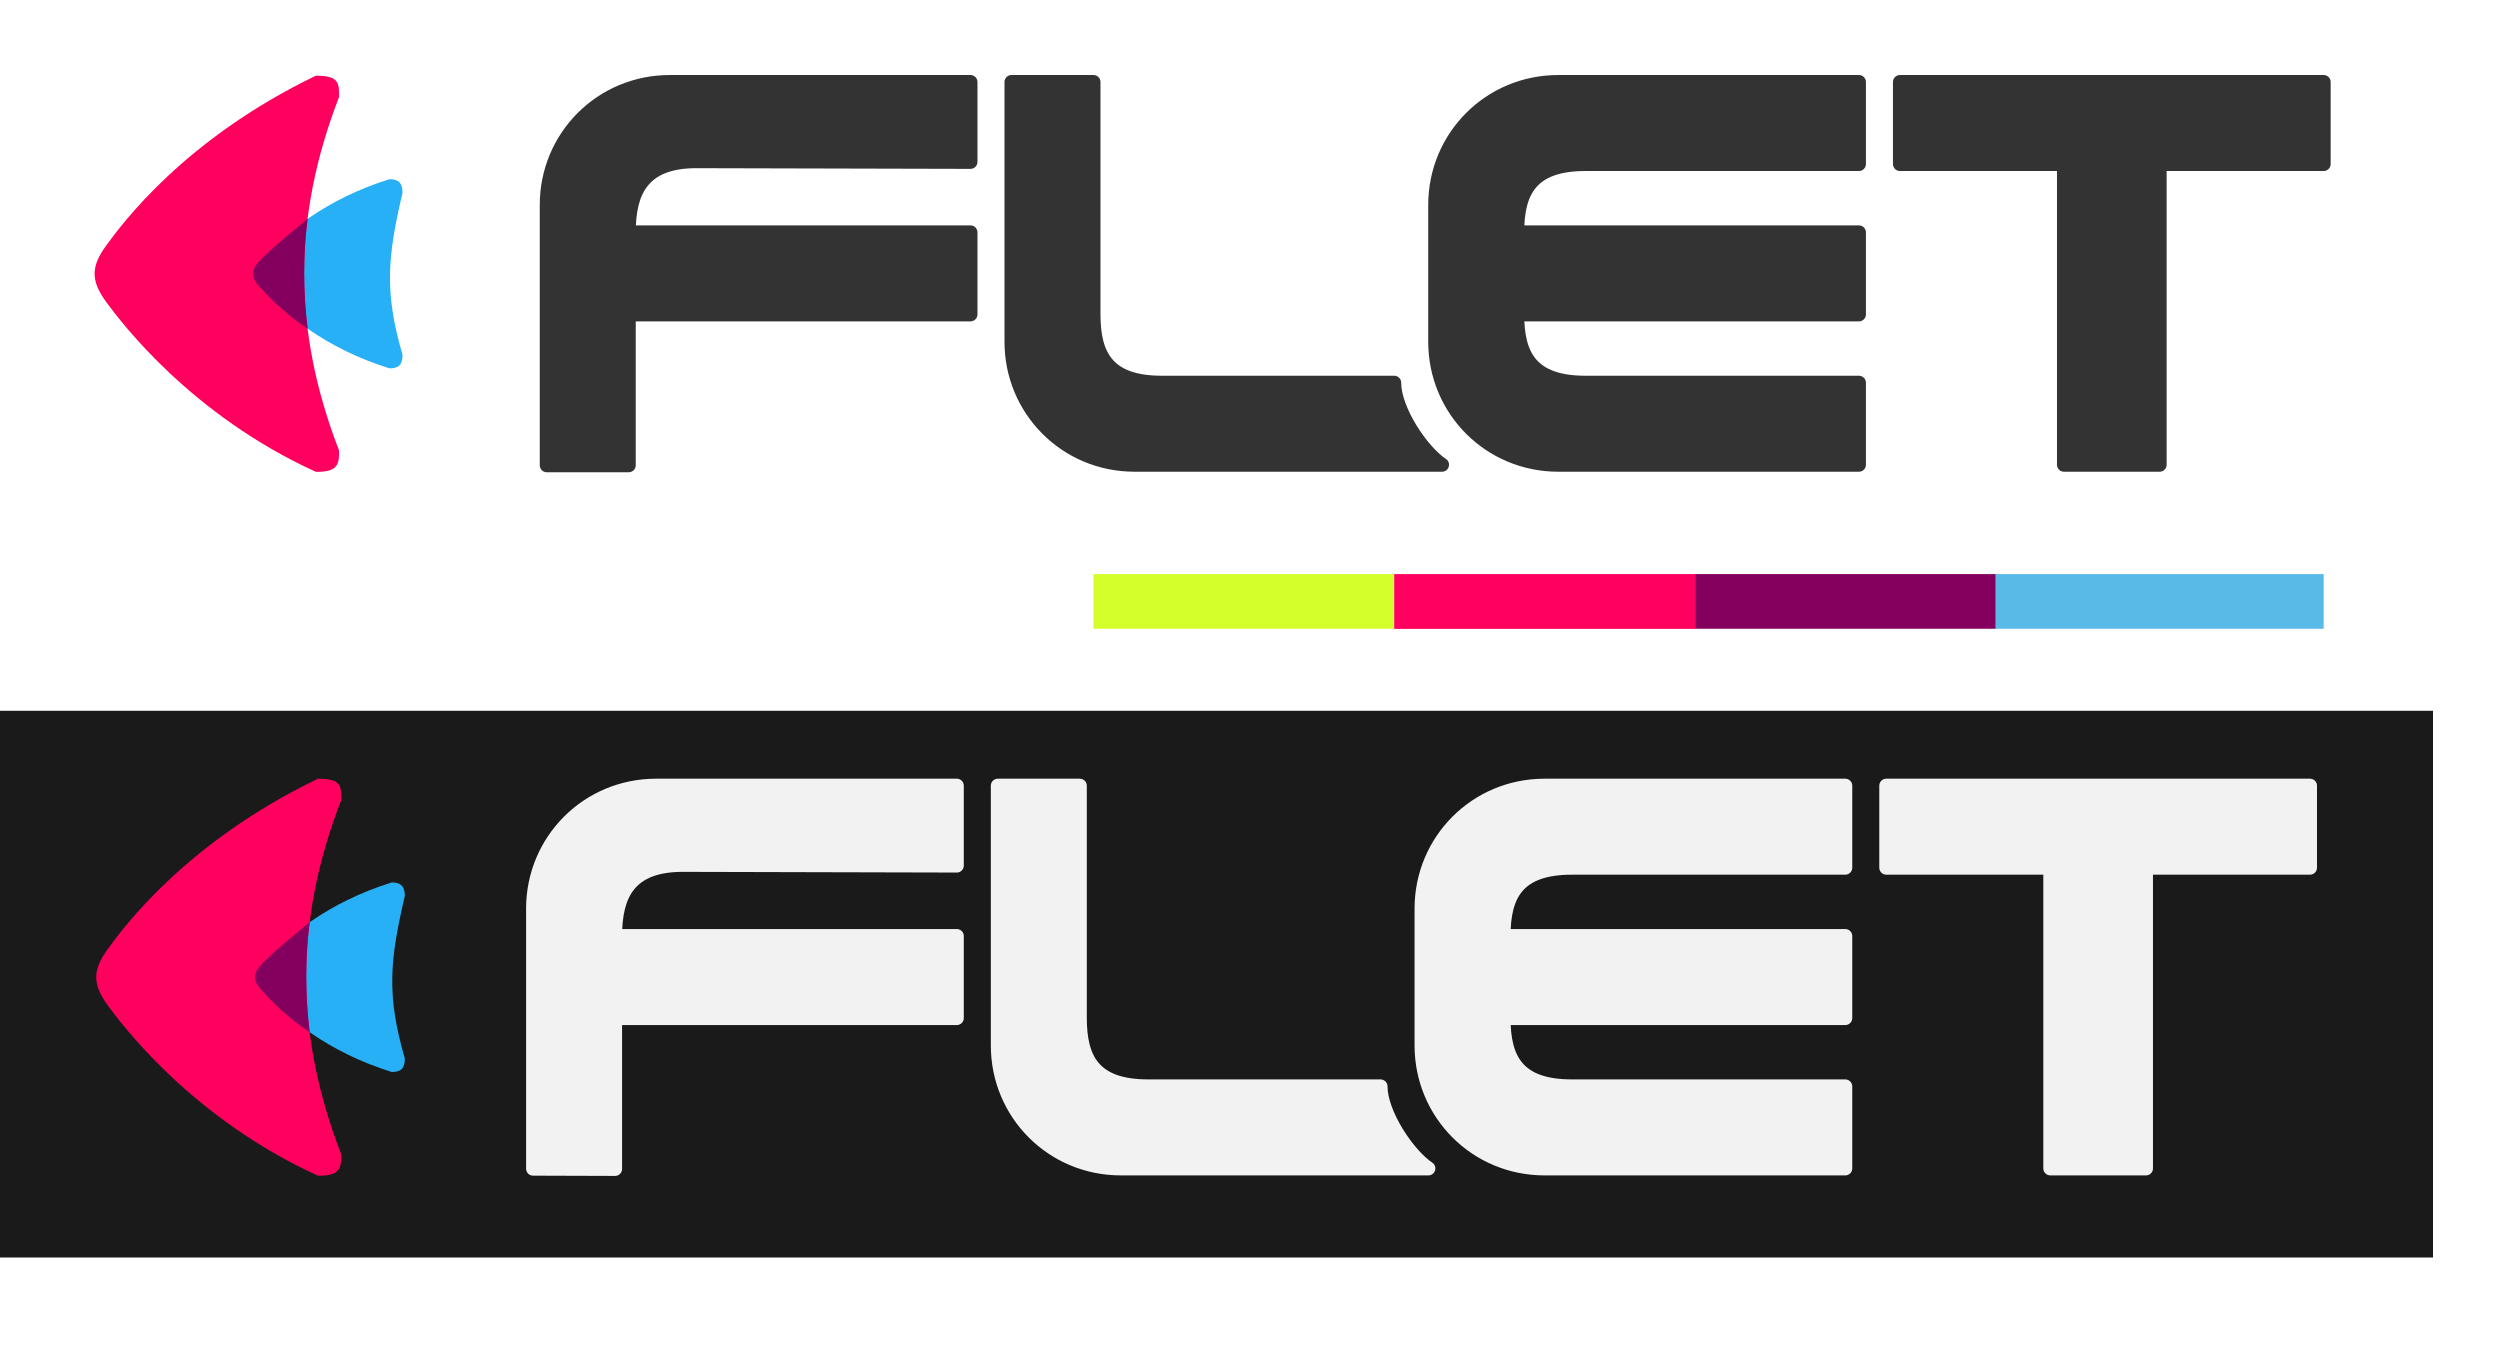
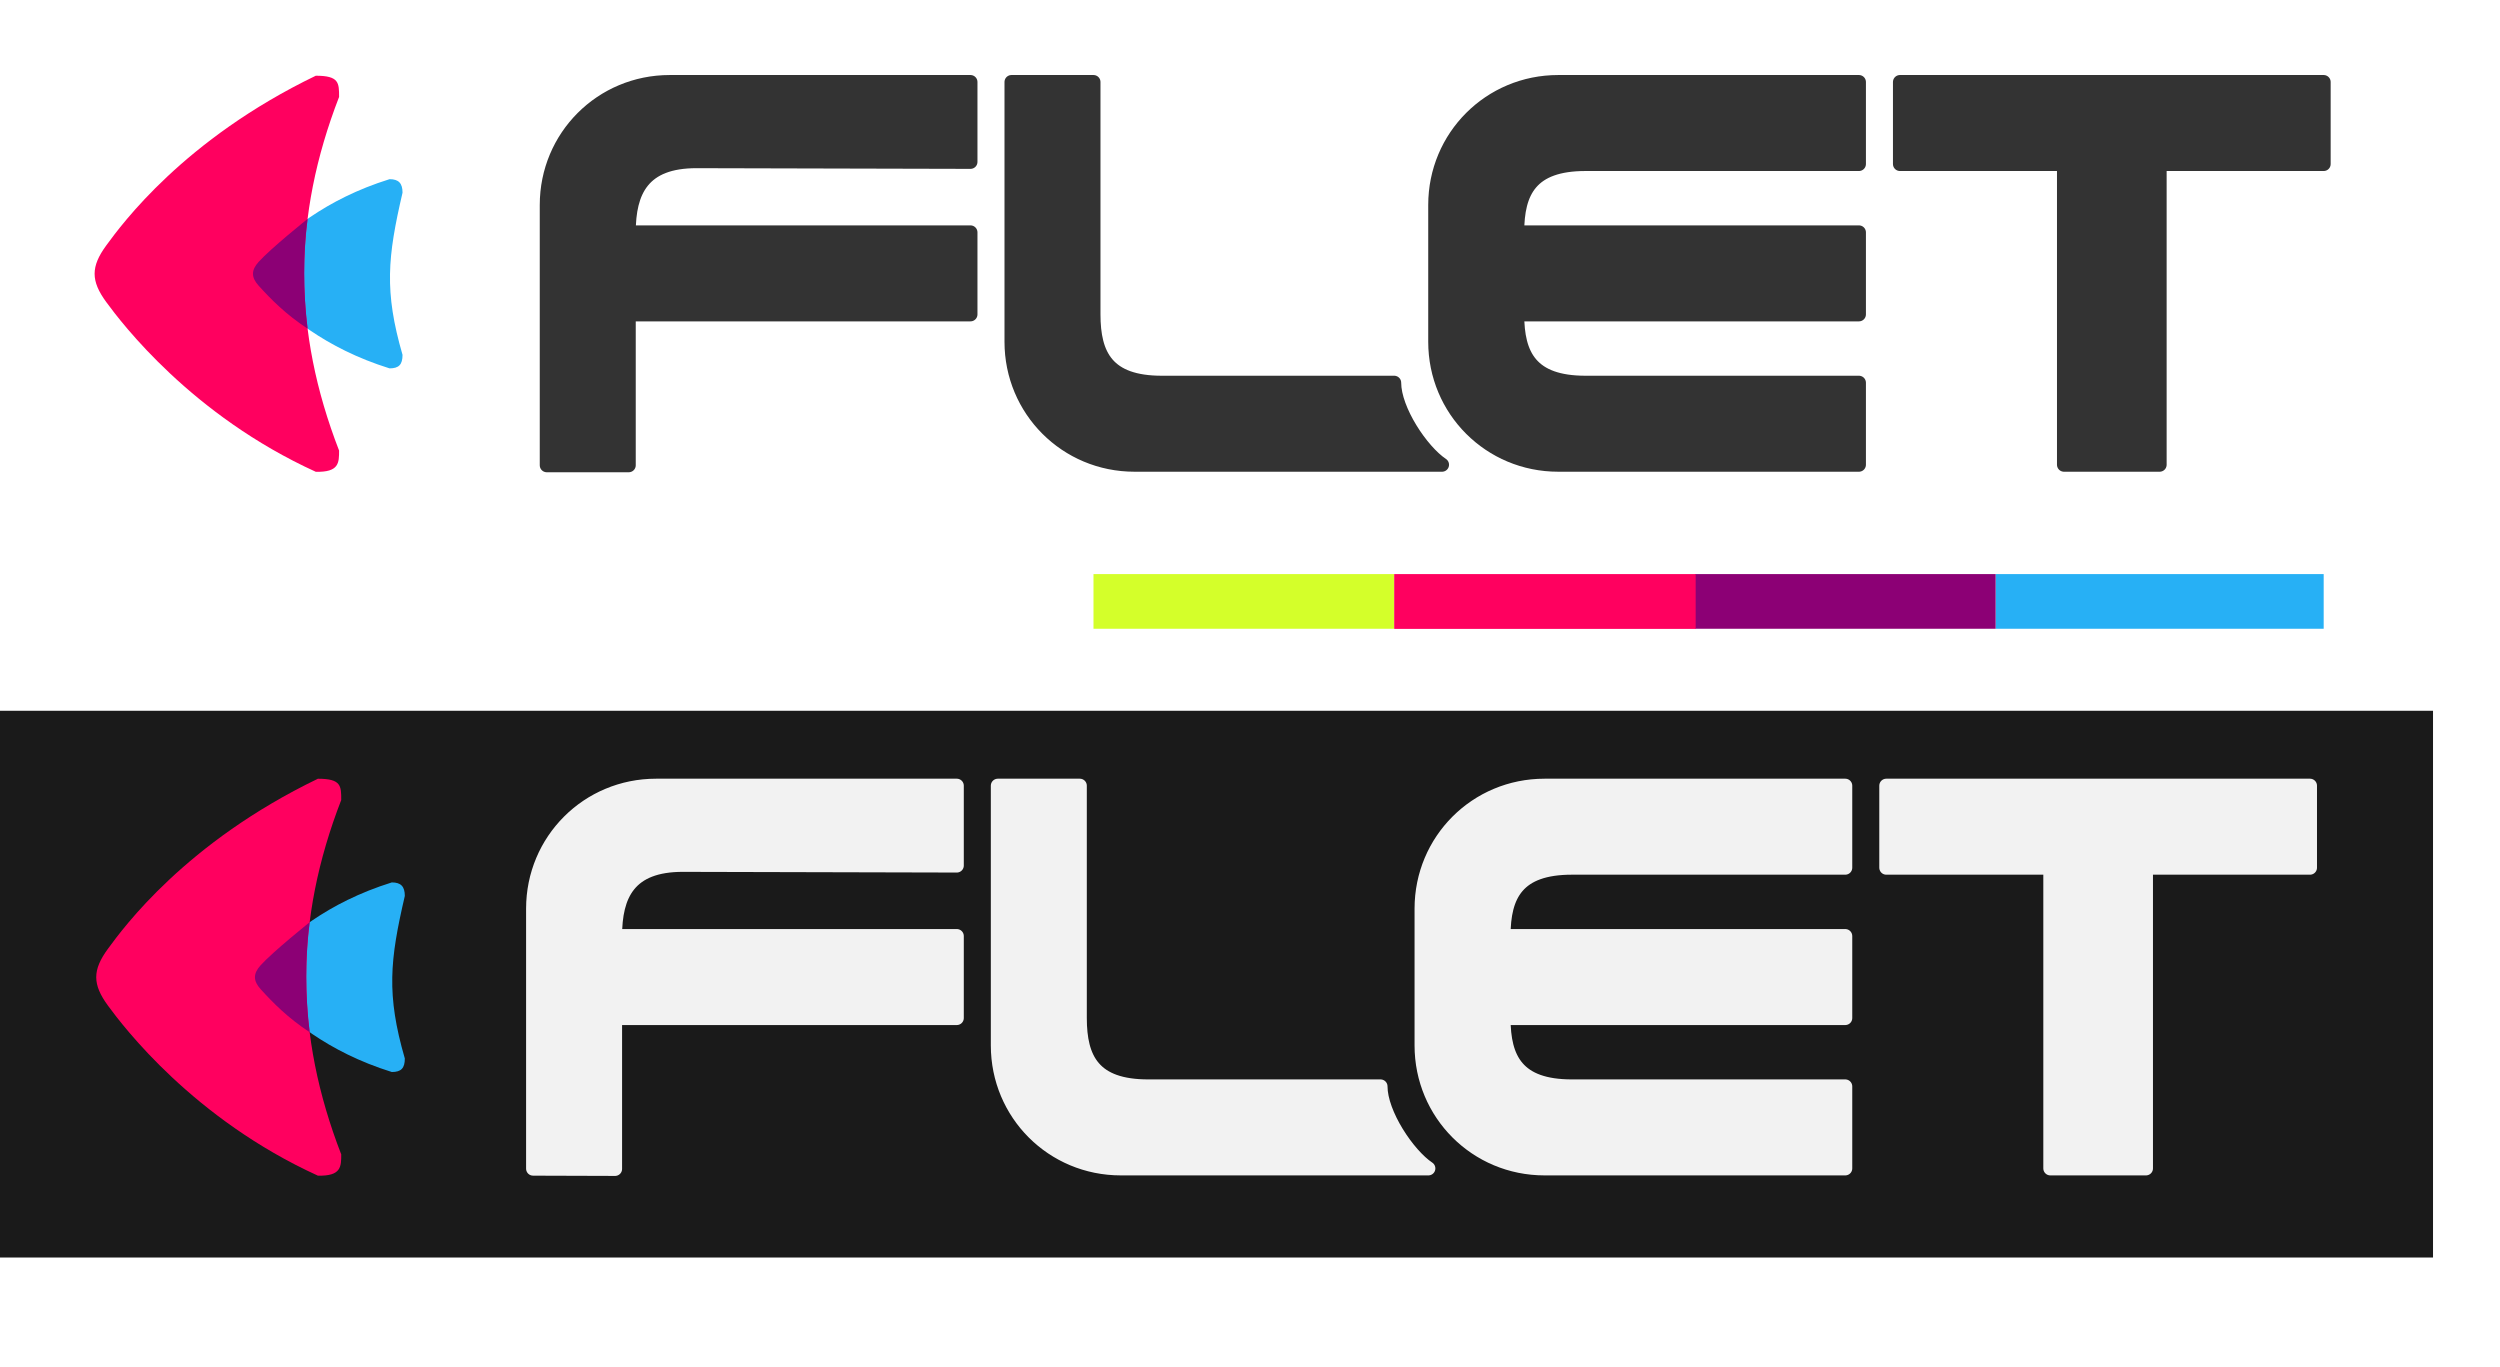
- <svg xmlns="http://www.w3.org/2000/svg" viewBox="0 0 1829 1000" role="img" aria-label="FLET" version="1.1" id="svg4" width="1829" height="1000">
+ <svg xmlns="http://www.w3.org/2000/svg" viewBox="0 0 1829 1000" role="img" aria-label="FLET" version="1.1" id="svg4" width="1829" height="1000" xml:space="preserve">
  <defs id="defs4" />
  <rect style="font-variation-settings:'wght' 500;fill:#1a1a1a;stroke:#4d4d4d;stroke-width:0" id="rect2" width="1780" height="400" x="-5.6843419e-14" y="520" />
  <path d="m 1390,60 h 310 v 60 h -120 v 220 h -70 V 120 h -120 z" id="path4" style="fill:#333333;fill-opacity:1;stroke:#333333;stroke-width:10.227;stroke-linecap:round;stroke-linejoin:round;stroke-dasharray:none;stroke-opacity:1" />
  <path d="m 1050,150 c 0,-50 40,-90 90,-90 h 220 v 60 h -200 c -40,0 -50,20 -50,50 h 250 v 60 h -250 c 0,30 10,50 50,50 h 200 v 60 h -220 c -50,0 -90,-40 -90,-90 z" id="path3" style="fill:#333333;fill-opacity:1;stroke:#333333;stroke-width:10.227;stroke-linecap:round;stroke-linejoin:round;stroke-dasharray:none;stroke-opacity:1" />
  <path d="m 740,60 h 60 v 170 c 0,30 10,50 50,50 50,0 100,0 170,0 0,20 20,50 35,60 H 830 c -50,0 -90,-40 -90,-90 z" id="path2" style="fill:#333333;fill-opacity:1;stroke:#333333;stroke-width:10.227;stroke-linecap:round;stroke-linejoin:round;stroke-dasharray:none;stroke-opacity:1" />
  <path d="m 490,60 h 220 v 58.434 L 509.734,117.928 C 470,117.827 460,140 460,170 h 250 v 60 H 460 V 340.385 H 400 V 150 c 0,-50 40,-90 90,-90 z" id="path1-0" style="fill:#333333;fill-opacity:1;stroke:#333333;stroke-width:10.227;stroke-linecap:round;stroke-linejoin:round;stroke-dasharray:none;stroke-opacity:1" />
  <rect style="font-variation-settings:'wght' 500;fill:#d4ff2a;fill-opacity:1;stroke:#000000;stroke-width:0;stroke-dasharray:none;stroke-opacity:1" id="rect18" width="220" height="40" x="800" y="420" ry="0" />
-   <rect style="font-variation-settings:'wght' 500;fill:#5abae7;fill-opacity:1;stroke:#000000;stroke-width:0;stroke-dasharray:none;stroke-opacity:1" id="rect18-3" width="240" height="40" x="1460" y="420" ry="0" />
-   <rect style="font-variation-settings:'wght' 500;fill:#83005f;fill-opacity:1;stroke:#000000;stroke-width:0;stroke-dasharray:none;stroke-opacity:1" id="rect18-6" width="220" height="40" x="1240" y="420" ry="0" />
+   <rect style="font-variation-settings:'wght' 500;fill:#27b0f5;fill-opacity:1;stroke:#000000;stroke-width:0;stroke-dasharray:none;stroke-opacity:1" id="rect18-3" width="240" height="40" x="1460" y="420" ry="0" />
+   <rect style="font-variation-settings:'wght' 500;fill:#8c0075;fill-opacity:1;stroke:#000000;stroke-width:0;stroke-dasharray:none;stroke-opacity:1" id="rect18-6" width="220" height="40" x="1240" y="420" ry="0" />
  <rect style="font-variation-settings:'wght' 500;fill:#ff005f;fill-opacity:1;stroke:#000000;stroke-width:0;stroke-dasharray:none;stroke-opacity:1" id="rect18-6-1" width="220.55" height="40.1" x="1020" y="420" ry="0" />
  <path d="m 1380,574.808 h 310 v 60 h -120 v 220 h -70 v -220 H 1380 Z" id="path4-3" style="fill:#f2f2f2;fill-opacity:1;stroke:#f2f2f2;stroke-width:10.227;stroke-linecap:round;stroke-linejoin:round;stroke-dasharray:none;stroke-opacity:1" />
  <path d="m 1040,664.808 c 0,-50 40,-90 90,-90 h 220 v 60 h -200 c -40,0 -50,20 -50,50 h 250 v 60 h -250 c 0,30 10,50 50,50 h 200 v 60 h -220 c -50,0 -90,-40 -90,-90 z" id="path3-7" style="fill:#f2f2f2;fill-opacity:1;stroke:#f2f2f2;stroke-width:10.227;stroke-linecap:round;stroke-linejoin:round;stroke-dasharray:none;stroke-opacity:1" />
  <path d="m 730,574.808 h 60 v 170 c 0,30 10,50 50,50 50,0 100,0 170,0 0,20 20,50 35,60 H 820 c -50,0 -90,-40 -90,-90 z" id="path2-9" style="fill:#f2f2f2;fill-opacity:1;stroke:#f2f2f2;stroke-width:10.227;stroke-linecap:round;stroke-linejoin:round;stroke-dasharray:none;stroke-opacity:1" />
  <path d="M 480,574.808 H 700 V 633.242 L 499.734,632.736 C 460,632.635 450,654.808 450,684.808 h 250 v 60 H 450 V 855.192 L 390,855 V 664.808 c 0,-50 40,-90 90,-90 z" id="path1-0-0" style="fill:#f2f2f2;fill-opacity:1;stroke:#f2f2f2;stroke-width:10.227;stroke-linecap:round;stroke-linejoin:round;stroke-dasharray:none;stroke-opacity:1" />
  <rect style="font-variation-settings:'wght' 500;fill:none;stroke:#4d4d4d;stroke-width:0" id="rect1" width="400" height="400" x="17.462" y="-607.441" />
  <rect style="font-variation-settings:'wght' 500;fill:none;stroke:#4d4d4d;stroke-width:0" id="rect1-9" width="400" height="400" x="1478.743" y="-587.003" />
  <text xml:space="preserve" style="font-size:33.792px;line-height:1.3;font-family:Helvetica;-inkscape-font-specification:'Helvetica, @wght=500';font-variation-settings:'wght' 500;text-align:center;writing-mode:lr-tb;direction:ltr;text-anchor:middle;fill:#1a1a1a;stroke:#b3b3b3;stroke-width:0" x="214.307" y="-156.34" id="text1">
    <tspan id="tspan1" x="214.307" y="-156.34" style="stroke-width:0">icon_web</tspan>
  </text>
  <rect style="font-variation-settings:'wght' 500;fill:none;stroke:#b3b3b3;stroke-width:0" id="rect1-0" width="400" height="400" x="552.732" y="-620.408" />
-   <g id="g3-0" transform="matrix(0.8516165,0,0,0.8516165,-287.9876,-61.97796)">
-     <path fill="#0098da" fill-opacity="0.639" d="m 1231.312,-409.737 c -7.491,-7.802 -7.491,-14.489 0,-22.291 21.403,-22.291 53.507,-50.155 107.014,-66.873 7.491,0 10.701,3.344 10.701,11.146 -12.334,52.97 -15.205,81.274 0,133.746 0,8.019 -3.002,11.145 -10.701,11.145 -53.507,-16.718 -85.611,-44.582 -107.014,-66.873 z" id="path2-6-5-3-0-5-8-8" style="display:inline;mix-blend-mode:normal;fill:#27b0f5;fill-opacity:1;stroke-width:2.14;stroke-dasharray:none" />
-     <path fill="#ee3167" d="m 1104.677,-444.224 c 12.802,-17.499 64.008,-87.497 172.822,-139.995 19.202,0 19.202,5.833 19.202,17.499 -38.405,99.163 -38.405,192.493 0,291.656 0,10.087 0,17.948 -19.202,17.499 -102.413,-46.665 -160.02,-122.496 -172.822,-139.995 -12.802,-17.499 -12.802,-29.166 0,-46.665 z" id="path1-7-1-7-9-5-9-4" style="fill:#ff005f;fill-opacity:1;stroke-width:0;stroke-dasharray:none" />
-     <path id="path5-7-0-3-8-3-9" style="display:inline;mix-blend-mode:normal;fill:#83005f;fill-opacity:1;stroke-width:1.828;stroke-dasharray:none" d="m 1230.349,-430.697 c -6.207,6.871 -6.207,12.76 0,19.631 10.26,11.358 22.475,23.677 40.388,35.47 -3.778,-30.375 -3.737,-62.294 -0.017,-90.529 0,0 -30.111,24.07 -40.37,35.428 z" />
-   </g>
+   <path fill="#0098da" fill-opacity="0.639" d="m 760.618,-410.917 c -6.379,-6.644 -6.379,-12.339 0,-18.983 18.227,-18.983 45.568,-42.713 91.135,-56.95 6.379,0 9.113,2.848 9.113,9.492 -10.504,45.11 -12.949,69.214 0,113.9 0,6.829 -2.556,9.492 -9.113,9.492 -45.567,-14.238 -72.908,-37.967 -91.135,-56.95 z" id="path2-6-5-3-0-5-8-8" style="display:inline;mix-blend-mode:normal;fill:#27b0f5;fill-opacity:1;stroke-width:1.822;stroke-dasharray:none" />
+   <path fill="#ee3167" d="m 652.774,-440.287 c 10.902,-14.903 54.51,-74.514 147.178,-119.222 16.353,0 16.353,4.968 16.353,14.903 -32.706,84.449 -32.706,163.93 0,248.379 0,8.59 0,15.285 -16.353,14.903 -87.217,-39.741 -136.276,-104.319 -147.178,-119.222 -10.902,-14.903 -10.902,-24.838 0,-39.741 z" id="path1-7-1-7-9-5-9-4" style="fill:#ff005f;fill-opacity:1;stroke-width:0;stroke-dasharray:none" />
+   <path id="path5-7-0-3-8-3-9" style="display:inline;mix-blend-mode:normal;fill:#8c0075;fill-opacity:1;stroke-width:1.557;stroke-dasharray:none" d="m 759.798,-428.767 c -5.286,5.851 -5.286,10.867 0,16.718 8.737,9.673 19.14,20.164 34.395,30.206 -3.217,-25.868 -3.182,-53.05 -0.015,-77.096 0,0 -25.643,20.499 -34.38,30.171 z" />
  <text xml:space="preserve" style="font-size:33.792px;line-height:1.3;font-family:Helvetica;-inkscape-font-specification:'Helvetica, @wght=500';font-variation-settings:'wght' 500;text-align:center;writing-mode:lr-tb;direction:ltr;text-anchor:middle;fill:#1a1a1a;stroke:#b3b3b3;stroke-width:0" x="749.576" y="-169.307" id="text1-1">
    <tspan id="tspan1-3" x="749.576" y="-169.307" style="stroke-width:0">icon</tspan>
  </text>
  <rect style="font-variation-settings:'wght' 500;fill:none;stroke:#b3b3b3;stroke-width:0" id="rect1-0-0" width="400" height="400" x="1022.052" y="-620.883" />
  <text xml:space="preserve" style="font-size:33.792px;line-height:1.3;font-family:Helvetica;-inkscape-font-specification:'Helvetica, @wght=500';font-variation-settings:'wght' 500;text-align:center;writing-mode:lr-tb;direction:ltr;text-anchor:middle;fill:#1a1a1a;stroke:#b3b3b3;stroke-width:0" x="1218.896" y="-169.781" id="text1-1-7">
    <tspan id="tspan1-3-5" x="1218.896" y="-169.781" style="stroke-width:0">icon 2</tspan>
    <tspan x="1218.896" y="-125.852" style="stroke-width:0" id="tspan2" />
  </text>
-   <g id="g3">
-     <path fill="#0098da" fill-opacity="0.639" d="m 1231.312,-409.737 c -7.491,-7.802 -7.491,-14.489 0,-22.291 21.403,-22.291 53.507,-50.155 107.014,-66.873 7.491,0 10.701,3.344 10.701,11.146 -12.334,52.97 -15.205,81.274 0,133.746 0,8.019 -3.002,11.145 -10.701,11.145 -53.507,-16.718 -85.611,-44.582 -107.014,-66.873 z" id="path2-6-5-3-0-5-8" style="display:inline;mix-blend-mode:normal;fill:#27b0f5;fill-opacity:1;stroke-width:2.14;stroke-dasharray:none" />
-     <path fill="#ee3167" d="m 1104.677,-444.224 c 12.802,-17.499 64.008,-87.497 172.822,-139.995 19.202,0 19.202,5.833 19.202,17.499 -38.405,99.163 -38.405,192.493 0,291.656 0,10.087 0,17.948 -19.202,17.499 -102.413,-46.665 -160.02,-122.496 -172.822,-139.995 -12.802,-17.499 -12.802,-29.166 0,-46.665 z" id="path1-7-1-7-9-5-9" style="fill:#ff005f;fill-opacity:1;stroke-width:0;stroke-dasharray:none" />
-     <path id="path5-7-0-3-8-3" style="display:inline;mix-blend-mode:normal;fill:#83005f;fill-opacity:1;stroke-width:1.828;stroke-dasharray:none" d="m 1230.349,-430.697 c -6.207,6.871 -6.207,12.76 0,19.631 10.26,11.358 22.475,23.677 40.388,35.47 -3.778,-30.375 -3.737,-62.294 -0.017,-90.529 0,0 -30.111,24.07 -40.37,35.428 z" />
-   </g>
-   <g id="g3-8" transform="matrix(1.190572,0,0,1.190572,223.8028,114.0874)">
-     <path fill="#0098da" fill-opacity="0.639" d="m 1231.312,-409.737 c -7.491,-7.802 -7.491,-14.489 0,-22.291 21.403,-22.291 53.507,-50.155 107.014,-66.873 7.491,0 10.701,3.344 10.701,11.146 -12.334,52.97 -15.205,81.274 0,133.746 0,8.019 -3.002,11.145 -10.701,11.145 -53.507,-16.718 -85.611,-44.582 -107.014,-66.873 z" id="path2-6-5-3-0-5-8-1" style="display:inline;mix-blend-mode:normal;fill:#27b0f5;fill-opacity:1;stroke-width:2.14;stroke-dasharray:none" />
-     <path fill="#ee3167" d="m 1104.677,-444.224 c 12.802,-17.499 64.008,-87.497 172.822,-139.995 19.202,0 19.202,5.833 19.202,17.499 -38.405,99.163 -38.405,192.493 0,291.656 0,10.087 0,17.948 -19.202,17.499 -102.413,-46.665 -160.02,-122.496 -172.822,-139.995 -12.802,-17.499 -12.802,-29.166 0,-46.665 z" id="path1-7-1-7-9-5-9-0" style="fill:#ff005f;fill-opacity:1;stroke-width:0;stroke-dasharray:none" />
-     <path id="path5-7-0-3-8-3-3" style="display:inline;mix-blend-mode:normal;fill:#83005f;fill-opacity:1;stroke-width:1.828;stroke-dasharray:none" d="m 1230.349,-430.697 c -6.207,6.871 -6.207,12.76 0,19.631 10.26,11.358 22.475,23.677 40.388,35.47 -3.778,-30.375 -3.737,-62.294 -0.017,-90.529 0,0 -30.111,24.07 -40.37,35.428 z" />
-   </g>
-   <g id="g3-7" transform="matrix(1.209999,0,0,1.209999,-1261.219,101.826)">
-     <path fill="#0098da" fill-opacity="0.639" d="m 1231.312,-409.737 c -7.491,-7.802 -7.491,-14.489 0,-22.291 21.403,-22.291 53.507,-50.155 107.014,-66.873 7.491,0 10.701,3.344 10.701,11.146 -12.334,52.97 -15.205,81.274 0,133.746 0,8.019 -3.002,11.145 -10.701,11.145 -53.507,-16.718 -85.611,-44.582 -107.014,-66.873 z" id="path2-6-5-3-0-5-8-10" style="display:inline;mix-blend-mode:normal;fill:#27b0f5;fill-opacity:1;stroke-width:2.14;stroke-dasharray:none" />
-     <path fill="#ee3167" d="m 1104.677,-444.224 c 12.802,-17.499 64.008,-87.497 172.822,-139.995 19.202,0 19.202,5.833 19.202,17.499 -38.405,99.163 -38.405,192.493 0,291.656 0,10.087 0,17.948 -19.202,17.499 -102.413,-46.665 -160.02,-122.496 -172.822,-139.995 -12.802,-17.499 -12.802,-29.166 0,-46.665 z" id="path1-7-1-7-9-5-9-6" style="fill:#ff005f;fill-opacity:1;stroke-width:0;stroke-dasharray:none" />
-     <path id="path5-7-0-3-8-3-0" style="display:inline;mix-blend-mode:normal;fill:#83005f;fill-opacity:1;stroke-width:1.828;stroke-dasharray:none" d="m 1230.349,-430.697 c -6.207,6.871 -6.207,12.76 0,19.631 10.26,11.358 22.475,23.677 40.388,35.47 -3.778,-30.375 -3.737,-62.294 -0.017,-90.529 0,0 -30.111,24.07 -40.37,35.428 z" />
-   </g>
+   <path fill="#0098da" fill-opacity="0.639" d="m 1231.312,-409.737 c -7.491,-7.802 -7.491,-14.489 0,-22.291 21.403,-22.291 53.507,-50.155 107.014,-66.873 7.491,0 10.701,3.344 10.701,11.146 -12.334,52.97 -15.205,81.274 0,133.746 0,8.019 -3.002,11.145 -10.701,11.145 -53.507,-16.718 -85.611,-44.582 -107.014,-66.873 z" id="path2-6-5-3-0-5-8" style="display:inline;mix-blend-mode:normal;fill:#27b0f5;fill-opacity:1;stroke-width:2.14;stroke-dasharray:none" />
+   <path fill="#ee3167" d="m 1104.677,-444.224 c 12.802,-17.499 64.008,-87.497 172.822,-139.995 19.202,0 19.202,5.833 19.202,17.499 -38.405,99.163 -38.405,192.493 0,291.656 0,10.087 0,17.948 -19.202,17.499 -102.413,-46.665 -160.02,-122.496 -172.822,-139.995 -12.802,-17.499 -12.802,-29.166 0,-46.665 z" id="path1-7-1-7-9-5-9" style="fill:#ff005f;fill-opacity:1;stroke-width:0;stroke-dasharray:none" />
+   <path id="path5-7-0-3-8-3" style="display:inline;mix-blend-mode:normal;fill:#8c0075;fill-opacity:1;stroke-width:1.828;stroke-dasharray:none" d="m 1230.349,-430.697 c -6.207,6.871 -6.207,12.76 0,19.631 10.26,11.358 22.475,23.677 40.388,35.47 -3.778,-30.375 -3.737,-62.294 -0.017,-90.529 0,0 -30.111,24.07 -40.37,35.428 z" />
+   <path fill="#0098da" fill-opacity="0.639" d="m 1689.768,-373.734 c -8.918,-9.289 -8.918,-17.25 0,-26.539 25.481,-26.539 63.704,-59.713 127.408,-79.617 8.918,0 12.741,3.981 12.741,13.27 -14.684,63.065 -18.103,96.762 0,159.234 0,9.547 -3.574,13.27 -12.741,13.27 -63.704,-19.904 -101.926,-53.078 -127.408,-79.617 z" id="path2-6-5-3-0-5-8-1" style="display:inline;mix-blend-mode:normal;fill:#27b0f5;fill-opacity:1;stroke-width:2.548;stroke-dasharray:none" />
+   <path fill="#ee3167" d="m 1539,-414.793 c 15.241,-20.834 76.206,-104.171 205.757,-166.674 22.862,0 22.862,6.945 22.862,20.834 -45.724,118.061 -45.724,229.177 0,347.238 0,12.009 0,21.368 -22.862,20.834 -121.93,-55.558 -190.516,-145.84 -205.757,-166.674 -15.241,-20.834 -15.241,-34.724 0,-55.558 z" id="path1-7-1-7-9-5-9-0" style="fill:#ff005f;fill-opacity:1;stroke-width:0;stroke-dasharray:none" />
+   <path id="path5-7-0-3-8-3-3" style="display:inline;mix-blend-mode:normal;fill:#8c0075;fill-opacity:1;stroke-width:2.176;stroke-dasharray:none" d="m 1688.622,-398.689 c -7.389,8.18 -7.389,15.192 0,23.372 12.215,13.522 26.758,28.19 48.084,42.229 -4.498,-36.164 -4.449,-74.165 -0.02,-107.781 0,0 -35.849,28.658 -48.064,42.18 z" />
+   <path fill="#0098da" fill-opacity="0.639" d="m 228.668,-393.955 c -9.064,-9.44 -9.064,-17.532 0,-26.972 25.897,-26.972 64.744,-60.687 129.487,-80.916 9.064,0 12.948,4.046 12.948,13.486 -14.924,64.094 -18.399,98.341 0,161.832 0,9.703 -3.632,13.486 -12.948,13.486 -64.743,-20.229 -103.59,-53.944 -129.487,-80.916 z" id="path2-6-5-3-0-5-8-10" style="display:inline;mix-blend-mode:normal;fill:#27b0f5;fill-opacity:1;stroke-width:2.589;stroke-dasharray:none" />
+   <path fill="#ee3167" d="m 75.439,-435.685 c 15.49,-21.174 77.449,-105.871 209.114,-169.394 23.235,0 23.235,7.058 23.235,21.174 -46.47,119.987 -46.47,232.916 0,352.904 0,12.205 0,21.717 -23.235,21.174 -123.92,-56.465 -193.624,-148.22 -209.114,-169.394 -15.49,-21.174 -15.49,-35.29 0,-56.465 z" id="path1-7-1-7-9-5-9-6" style="fill:#ff005f;fill-opacity:1;stroke-width:0;stroke-dasharray:none" />
+   <path id="path5-7-0-3-8-3-0" style="display:inline;mix-blend-mode:normal;fill:#8c0075;fill-opacity:1;stroke-width:2.212;stroke-dasharray:none" d="m 227.502,-419.317 c -7.51,8.314 -7.51,15.44 0,23.754 12.414,13.743 27.194,28.65 48.869,42.918 -4.571,-36.754 -4.522,-75.375 -0.021,-109.54 0,0 -36.434,29.125 -48.848,42.868 z" />
  <g id="g3-7-5-9" transform="matrix(0.888985,0,0,0.888985,-903.0996,1089.086)">
    <path fill="#0098da" fill-opacity="0.639" d="m 1231.312,-409.737 c -7.491,-7.802 -7.491,-14.489 0,-22.291 21.403,-22.291 53.507,-50.155 107.014,-66.873 7.491,0 10.701,3.344 10.701,11.146 -12.334,52.97 -15.205,81.274 0,133.746 0,8.019 -3.002,11.145 -10.701,11.145 -53.507,-16.718 -85.611,-44.582 -107.014,-66.873 z" id="path2-6-5-3-0-5-8-10-3-8" style="display:inline;mix-blend-mode:normal;fill:#27b0f5;fill-opacity:1;stroke-width:2.14;stroke-dasharray:none" />
    <path fill="#ee3167" d="m 1104.677,-444.224 c 12.802,-17.499 64.008,-87.497 172.822,-139.995 19.202,0 19.202,5.833 19.202,17.499 -38.405,99.163 -38.405,192.493 0,291.656 0,10.087 0,17.948 -19.202,17.499 -102.413,-46.665 -160.02,-122.496 -172.822,-139.995 -12.802,-17.499 -12.802,-29.166 0,-46.665 z" id="path1-7-1-7-9-5-9-6-0-1" style="fill:#ff005f;fill-opacity:1;stroke-width:0;stroke-dasharray:none" />
-     <path id="path5-7-0-3-8-3-0-1-1" style="display:inline;mix-blend-mode:normal;fill:#83005f;fill-opacity:1;stroke-width:1.828;stroke-dasharray:none" d="m 1230.349,-430.697 c -6.207,6.871 -6.207,12.76 0,19.631 10.26,11.358 22.475,23.677 40.388,35.47 -3.778,-30.375 -3.737,-62.294 -0.017,-90.529 0,0 -30.111,24.07 -40.37,35.428 z" />
+     <path id="path5-7-0-3-8-3-0-1-1" style="display:inline;mix-blend-mode:normal;fill:#8c0075;fill-opacity:1;stroke-width:1.828;stroke-dasharray:none" d="m 1230.349,-430.697 c -6.207,6.871 -6.207,12.76 0,19.631 10.26,11.358 22.475,23.677 40.388,35.47 -3.778,-30.375 -3.737,-62.294 -0.017,-90.529 0,0 -30.111,24.07 -40.37,35.428 z" />
  </g>
-   <g id="g3-7-5-9-8" transform="matrix(0.8870826,0,0,0.8870826,-902.2062,573.6496)">
-     <path fill="#0098da" fill-opacity="0.639" d="m 1231.312,-409.737 c -7.491,-7.802 -7.491,-14.489 0,-22.291 21.403,-22.291 53.507,-50.155 107.014,-66.873 7.491,0 10.701,3.344 10.701,11.146 -12.334,52.97 -15.205,81.274 0,133.746 0,8.019 -3.002,11.145 -10.701,11.145 -53.507,-16.718 -85.611,-44.582 -107.014,-66.873 z" id="path2-6-5-3-0-5-8-10-3-8-3" style="display:inline;mix-blend-mode:normal;fill:#27b0f5;fill-opacity:1;stroke-width:2.14;stroke-dasharray:none" />
-     <path fill="#ee3167" d="m 1104.677,-444.224 c 12.802,-17.499 64.008,-87.497 172.822,-139.995 19.202,0 19.202,5.833 19.202,17.499 -38.405,99.163 -38.405,192.493 0,291.656 0,10.087 0,17.948 -19.202,17.499 -102.413,-46.665 -160.02,-122.496 -172.822,-139.995 -12.802,-17.499 -12.802,-29.166 0,-46.665 z" id="path1-7-1-7-9-5-9-6-0-1-7" style="fill:#ff005f;fill-opacity:1;stroke-width:0;stroke-dasharray:none" />
-     <path id="path5-7-0-3-8-3-0-1-1-0" style="display:inline;mix-blend-mode:normal;fill:#83005f;fill-opacity:1;stroke-width:1.828;stroke-dasharray:none" d="m 1230.349,-430.697 c -6.207,6.871 -6.207,12.76 0,19.631 10.26,11.358 22.475,23.677 40.388,35.47 -3.778,-30.375 -3.737,-62.294 -0.017,-90.529 0,0 -30.111,24.07 -40.37,35.428 z" />
-   </g>
+   <path fill="#0098da" fill-opacity="0.639" d="m 190.069,210.179 c -6.645,-6.921 -6.645,-12.853 0,-19.774 18.986,-19.774 47.465,-44.491 94.93,-59.322 6.645,0 9.493,2.966 9.493,9.887 -10.941,46.989 -13.488,72.097 0,118.643 0,7.114 -2.663,9.887 -9.493,9.887 -47.465,-14.83 -75.944,-39.548 -94.93,-59.322 z" id="path2-6-5-3-0-5-8-10-3-8-3" style="display:inline;mix-blend-mode:normal;fill:#27b0f5;fill-opacity:1;stroke-width:1.898;stroke-dasharray:none" />
+   <path fill="#ee3167" d="M 77.733,179.586 C 89.089,164.063 134.514,101.969 231.041,55.399 c 17.034,0 17.034,5.174 17.034,15.523 -34.068,87.966 -34.068,170.757 0,258.723 0,8.948 0,15.921 -17.034,15.523 C 140.192,303.773 89.089,236.505 77.733,220.982 c -11.356,-15.523 -11.356,-25.872 0,-41.396 z" id="path1-7-1-7-9-5-9-6-0-1-7" style="fill:#ff005f;fill-opacity:1;stroke-width:0;stroke-dasharray:none" />
+   <path id="path5-7-0-3-8-3-0-1-1-0" style="display:inline;mix-blend-mode:normal;fill:#8c0075;fill-opacity:1;stroke-width:1.621;stroke-dasharray:none" d="m 189.215,191.586 c -5.506,6.095 -5.506,11.319 0,17.414 9.101,10.075 19.937,21.004 35.827,31.464 -3.351,-26.945 -3.315,-55.26 -0.015,-80.307 0,0 -26.711,21.352 -35.812,31.428 z" />
</svg>
